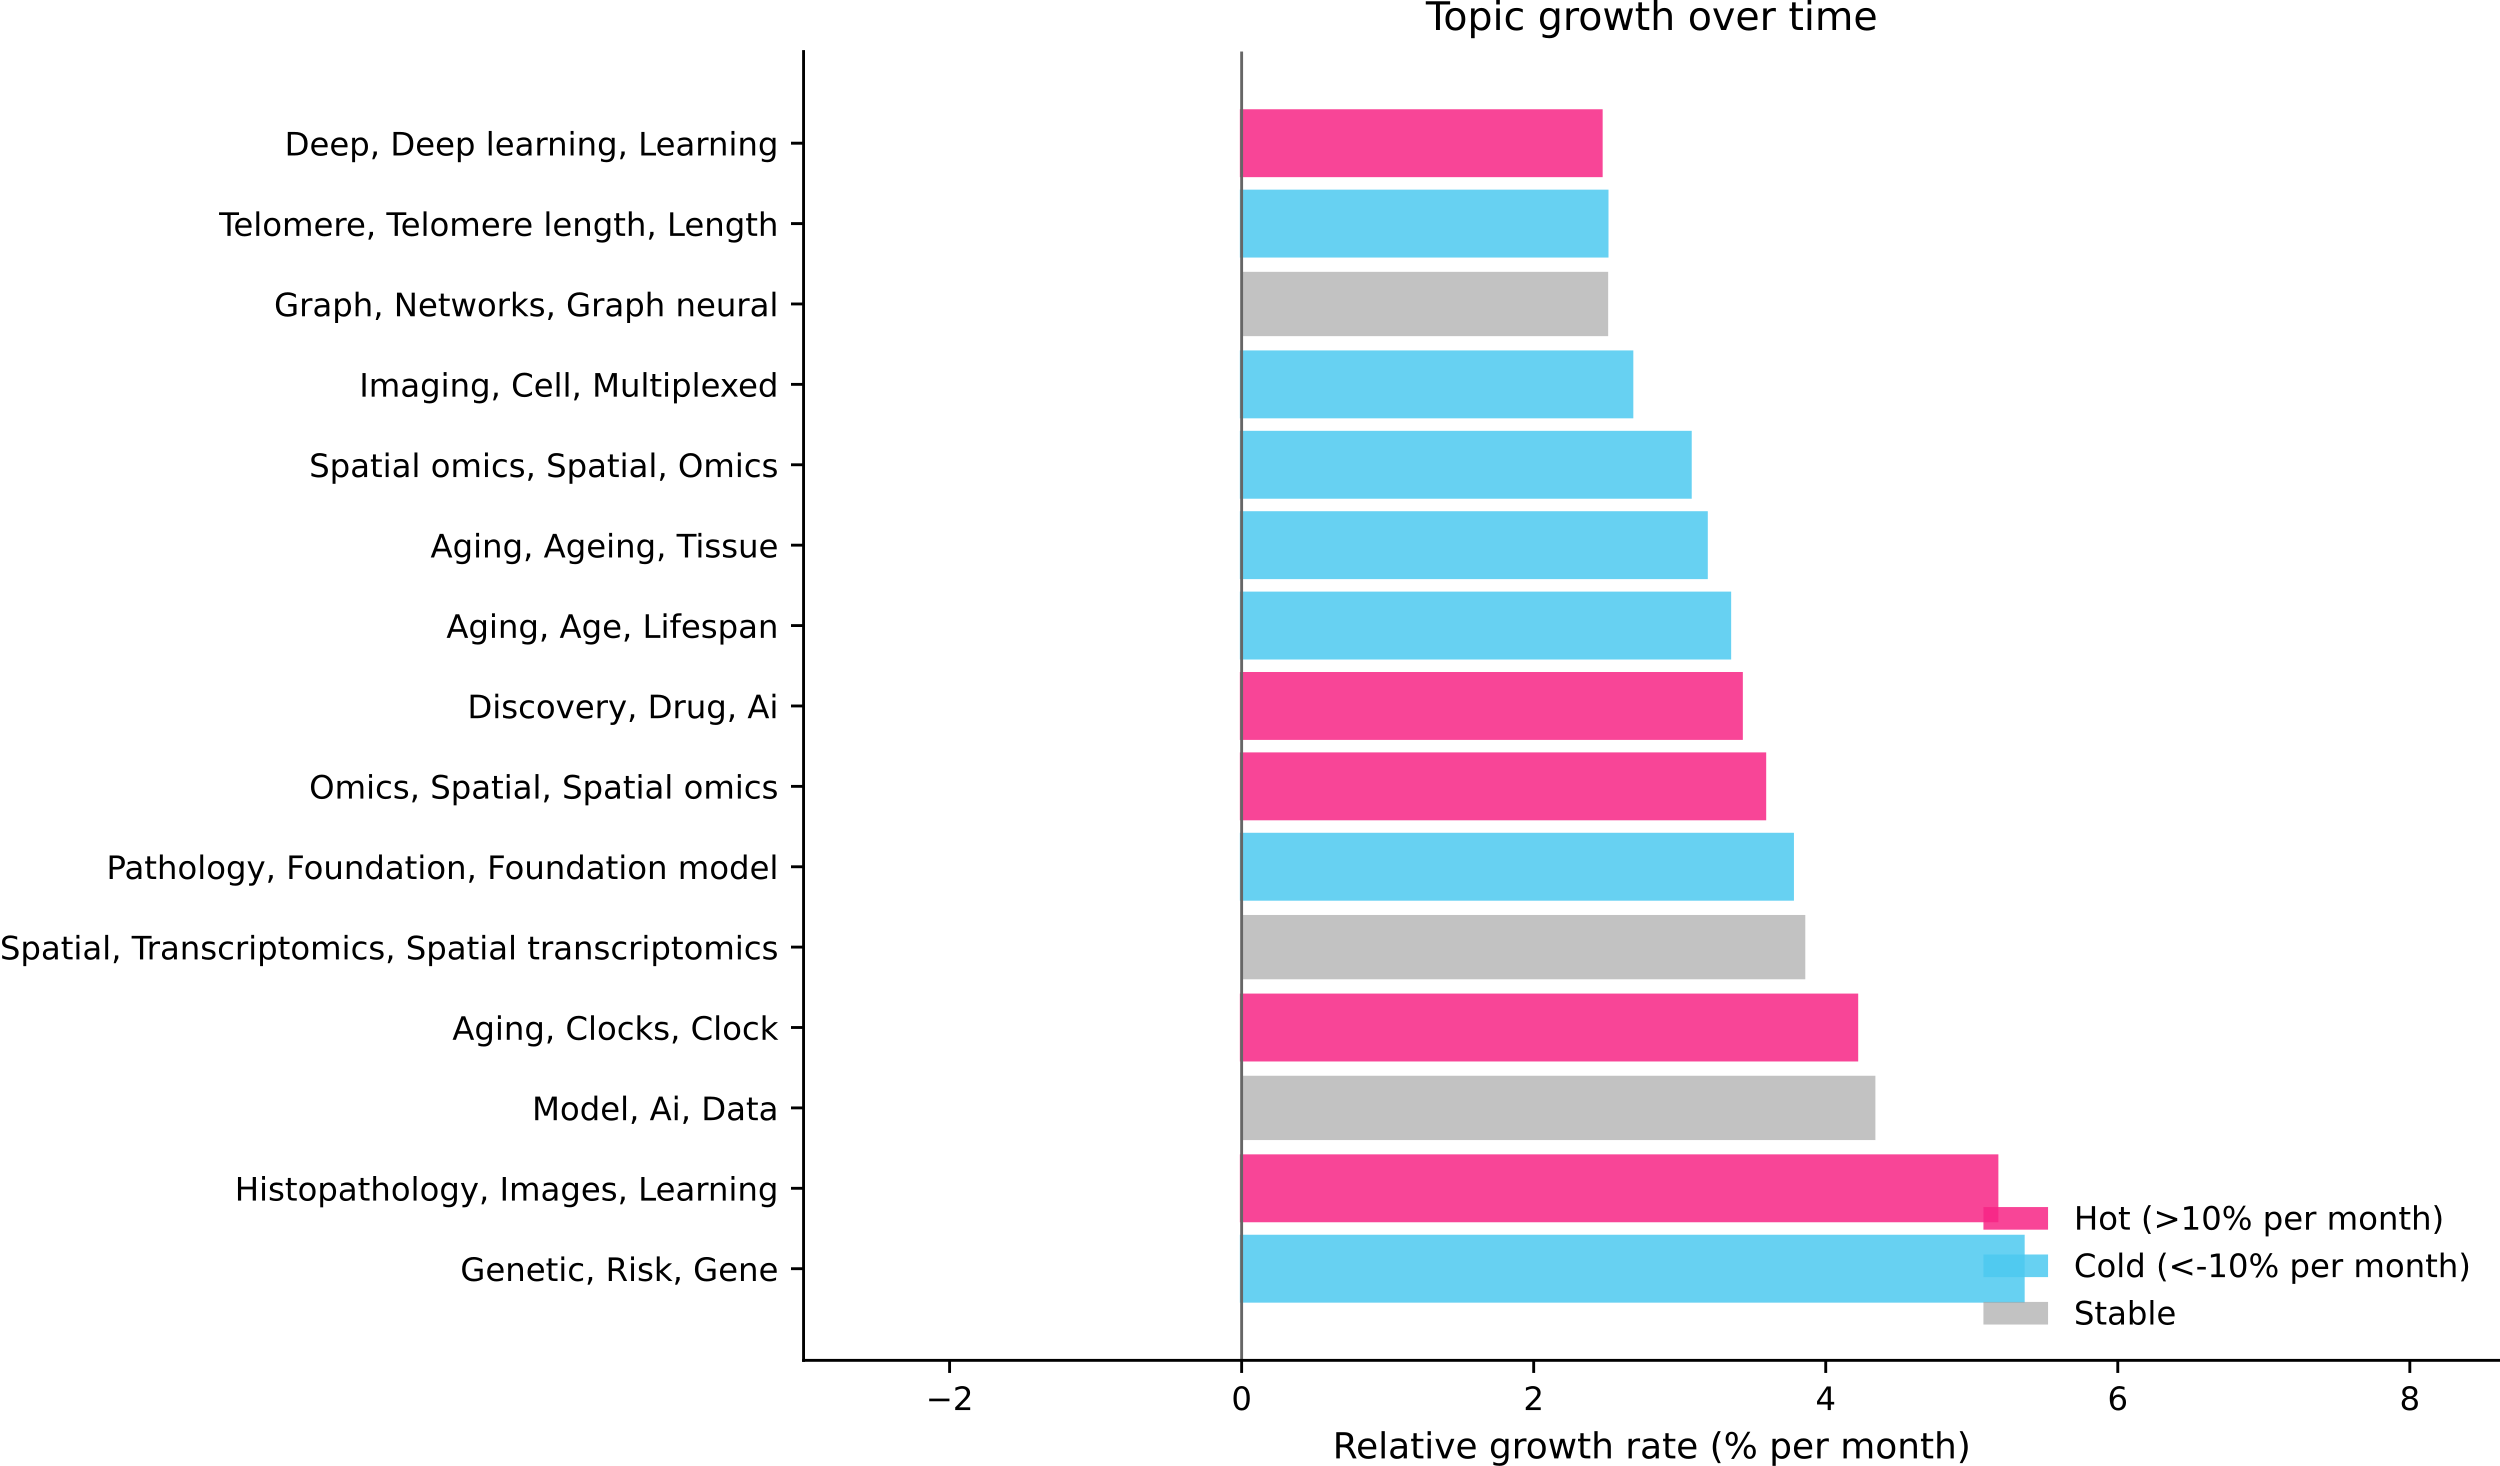
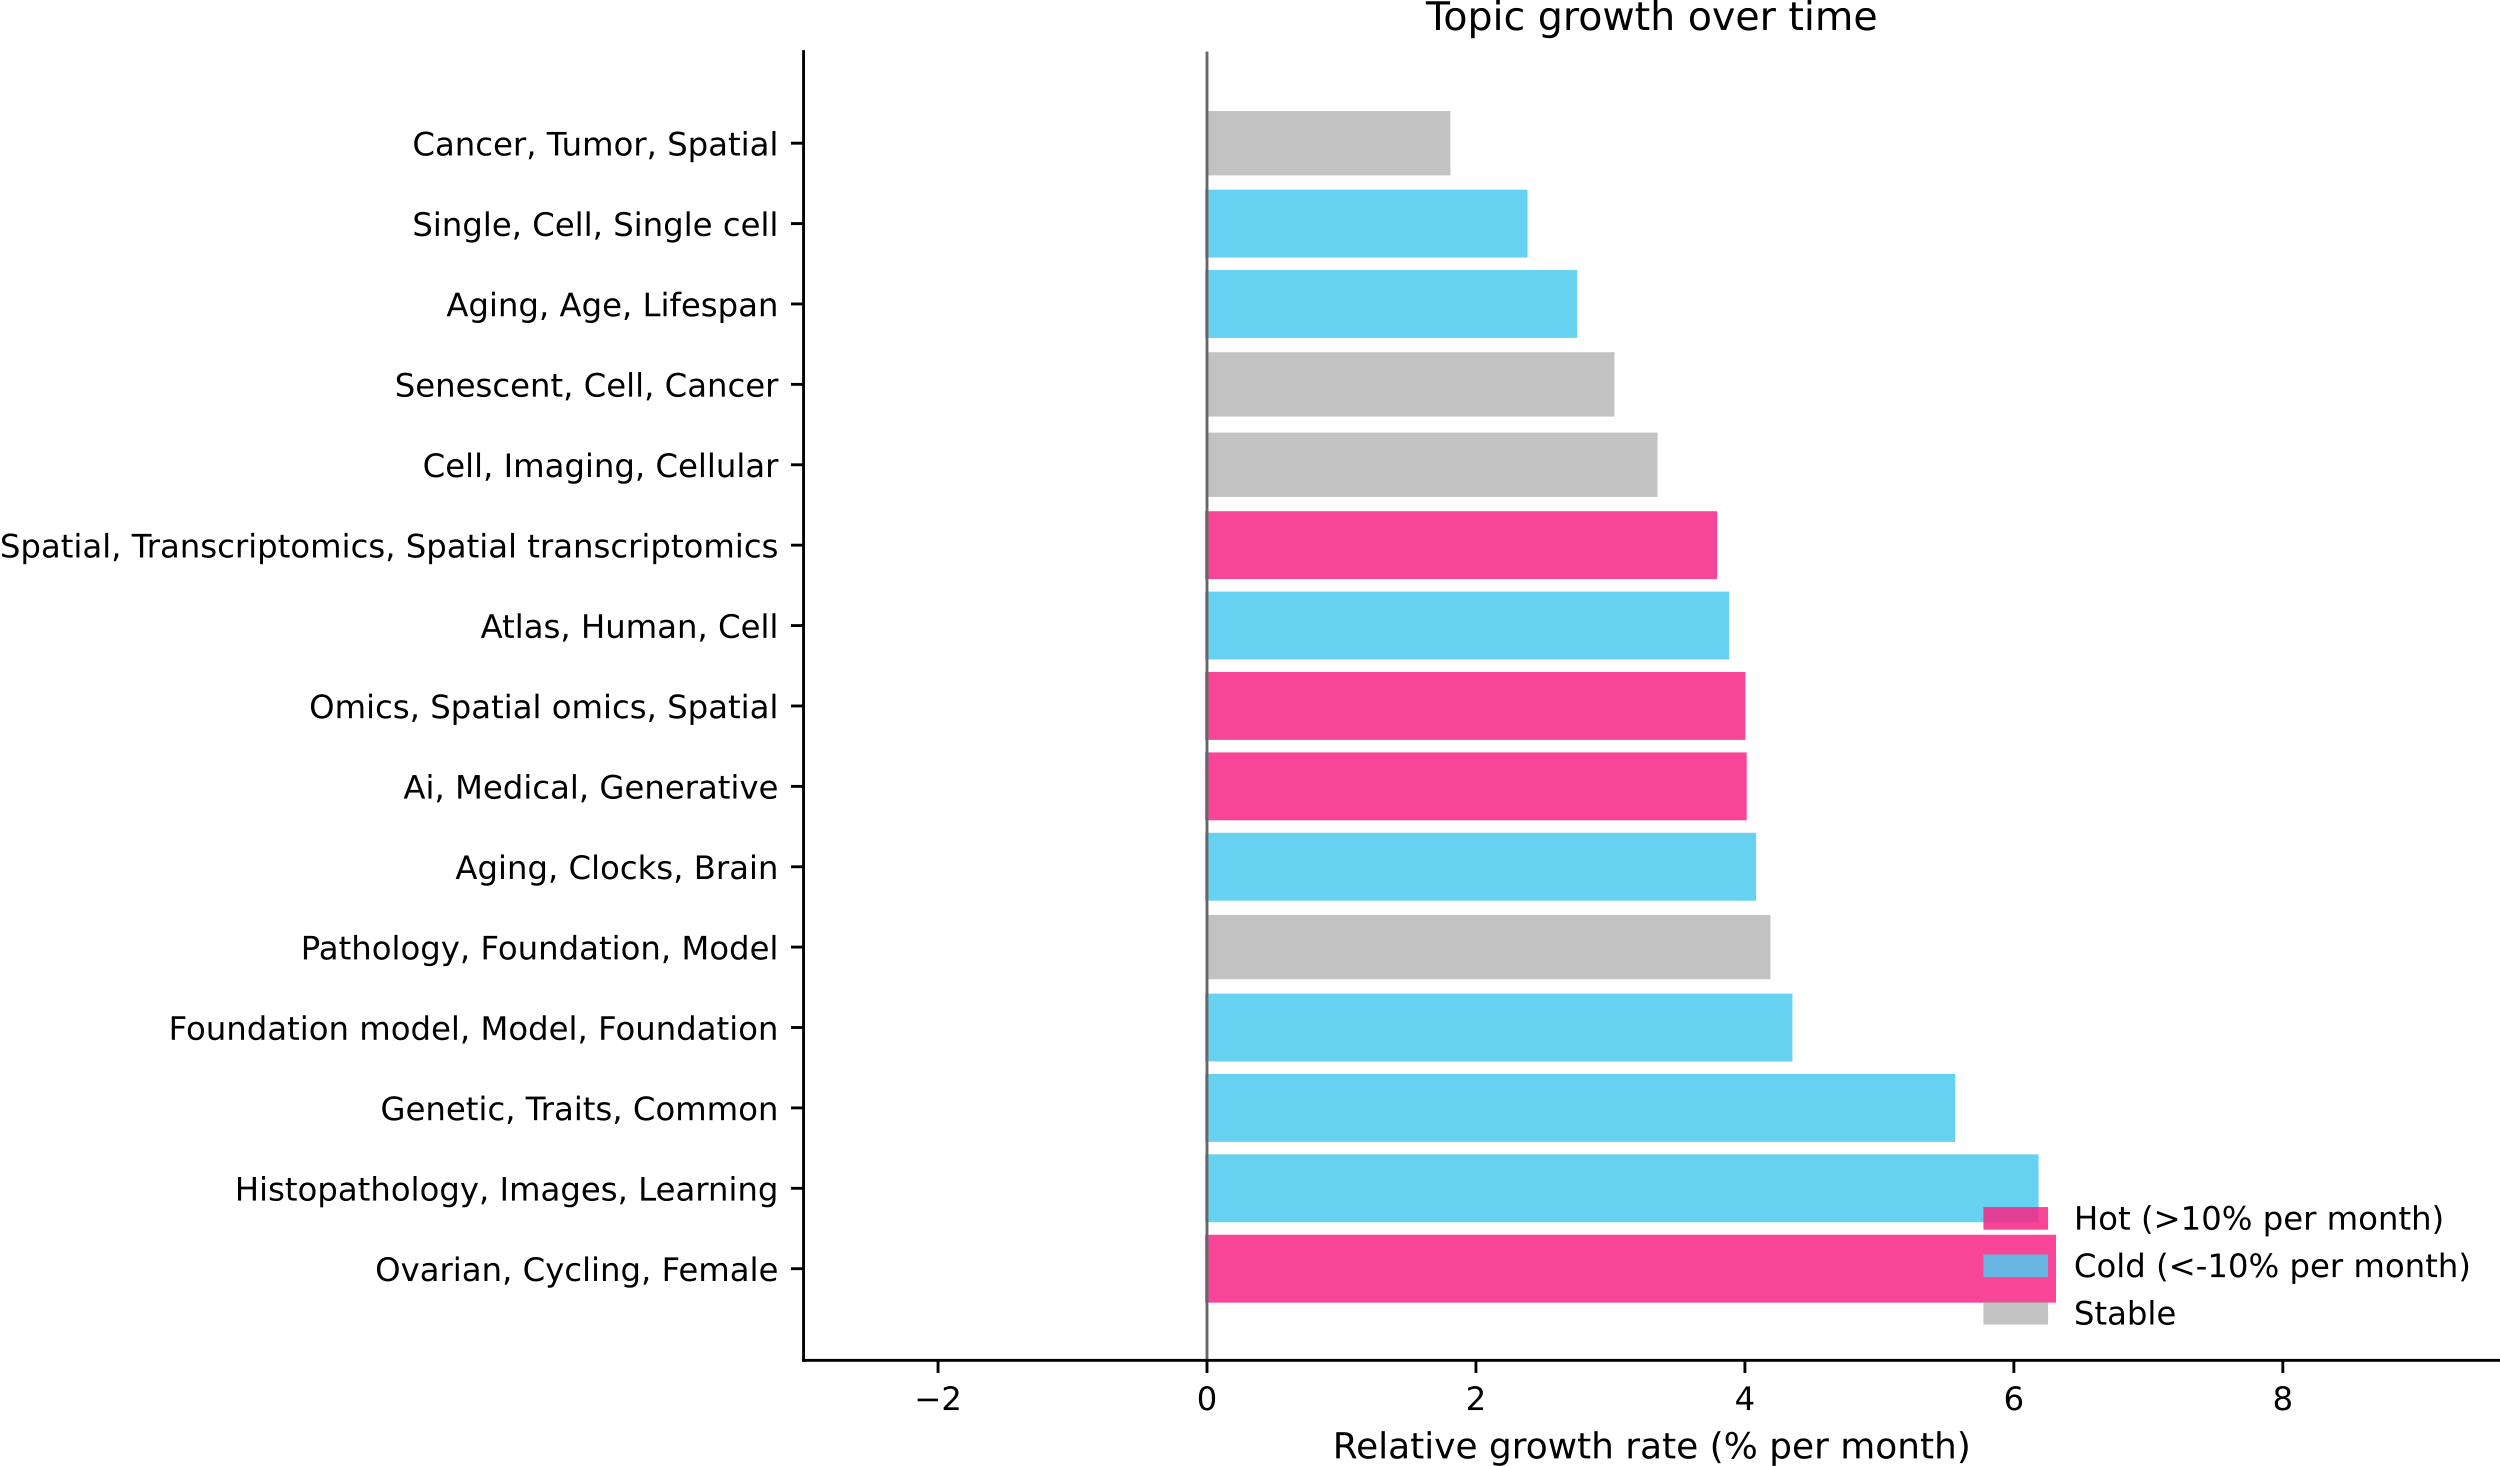
<svg xmlns="http://www.w3.org/2000/svg" xmlns:xlink="http://www.w3.org/1999/xlink" width="696.24pt" height="408.24pt" viewBox="0 0 696.24 408.24" version="1.1">
  <defs>
    <style type="text/css">*{stroke-linejoin: round; stroke-linecap: butt}</style>
  </defs>
  <g id="figure_1">
    <g id="patch_1">
      <path d="M 0 408.24  L 696.24 408.24  L 696.24 0  L 0 0  L 0 408.24  z " style="fill: none" />
    </g>
    <g id="axes_1">
      <g id="patch_2">
        <path d="M 223.79 378.852  L 696.24 378.852  L 696.24 14.358  L 223.79 14.358  L 223.79 378.852  z " style="fill: none" />
      </g>
      <g id="patch_3">
-         <path d="M 345.792 362.284  L 563.36 362.284  L 563.36 344.372  L 345.792 344.372  z " clip-path="url(#p8b34e06f98)" style="fill: #4cc9f0; opacity: 0.85; stroke: #4cc9f0; stroke-linejoin: miter" />
+         <path d="M 336.145 362.284  L 572.089 362.284  L 572.089 344.372  L 336.145 344.372  z " clip-path="url(#p22551aaec0)" style="fill: #f72585; opacity: 0.85; stroke: #f72585; stroke-linejoin: miter" />
      </g>
      <g id="patch_4">
-         <path d="M 345.792 339.895  L 556.04 339.895  L 556.04 321.983  L 345.792 321.983  z " clip-path="url(#p8b34e06f98)" style="fill: #f72585; opacity: 0.85; stroke: #f72585; stroke-linejoin: miter" />
+         <path d="M 336.145 339.895  L 567.22 339.895  L 567.22 321.983  L 336.145 321.983  z " clip-path="url(#p22551aaec0)" style="fill: #4cc9f0; opacity: 0.85; stroke: #4cc9f0; stroke-linejoin: miter" />
      </g>
      <g id="patch_5">
-         <path d="M 345.792 317.506  L 522.287 317.506  L 522.287 299.594  L 345.792 299.594  z " clip-path="url(#p8b34e06f98)" style="fill: #999999; opacity: 0.6" />
+         <path d="M 336.145 317.506  L 544 317.506  L 544 299.594  L 336.145 299.594  z " clip-path="url(#p22551aaec0)" style="fill: #4cc9f0; opacity: 0.85; stroke: #4cc9f0; stroke-linejoin: miter" />
      </g>
      <g id="patch_6">
-         <path d="M 345.792 295.117  L 517 295.117  L 517 277.205  L 345.792 277.205  z " clip-path="url(#p8b34e06f98)" style="fill: #f72585; opacity: 0.85; stroke: #f72585; stroke-linejoin: miter" />
+         <path d="M 336.145 295.117  L 498.684 295.117  L 498.684 277.205  L 336.145 277.205  z " clip-path="url(#p22551aaec0)" style="fill: #4cc9f0; opacity: 0.85; stroke: #4cc9f0; stroke-linejoin: miter" />
      </g>
      <g id="patch_7">
-         <path d="M 345.792 272.728  L 502.766 272.728  L 502.766 254.816  L 345.792 254.816  z " clip-path="url(#p8b34e06f98)" style="fill: #999999; opacity: 0.6" />
+         <path d="M 336.145 272.728  L 493.066 272.728  L 493.066 254.816  L 336.145 254.816  z " clip-path="url(#p22551aaec0)" style="fill: #999999; opacity: 0.6" />
      </g>
      <g id="patch_8">
-         <path d="M 345.792 250.339  L 499.106 250.339  L 499.106 232.427  L 345.792 232.427  z " clip-path="url(#p8b34e06f98)" style="fill: #4cc9f0; opacity: 0.85; stroke: #4cc9f0; stroke-linejoin: miter" />
+         <path d="M 336.145 250.339  L 488.572 250.339  L 488.572 232.427  L 336.145 232.427  z " clip-path="url(#p22551aaec0)" style="fill: #4cc9f0; opacity: 0.85; stroke: #4cc9f0; stroke-linejoin: miter" />
      </g>
      <g id="patch_9">
-         <path d="M 345.792 227.95  L 491.38 227.95  L 491.38 210.038  L 345.792 210.038  z " clip-path="url(#p8b34e06f98)" style="fill: #f72585; opacity: 0.85; stroke: #f72585; stroke-linejoin: miter" />
+         <path d="M 336.145 227.95  L 485.95 227.95  L 485.95 210.038  L 336.145 210.038  z " clip-path="url(#p22551aaec0)" style="fill: #f72585; opacity: 0.85; stroke: #f72585; stroke-linejoin: miter" />
      </g>
      <g id="patch_10">
-         <path d="M 345.792 205.561  L 484.873 205.561  L 484.873 187.649  L 345.792 187.649  z " clip-path="url(#p8b34e06f98)" style="fill: #f72585; opacity: 0.85; stroke: #f72585; stroke-linejoin: miter" />
+         <path d="M 336.145 205.561  L 485.576 205.561  L 485.576 187.649  L 336.145 187.649  z " clip-path="url(#p22551aaec0)" style="fill: #f72585; opacity: 0.85; stroke: #f72585; stroke-linejoin: miter" />
      </g>
      <g id="patch_11">
-         <path d="M 345.792 183.172  L 481.62 183.172  L 481.62 165.26  L 345.792 165.26  z " clip-path="url(#p8b34e06f98)" style="fill: #4cc9f0; opacity: 0.85; stroke: #4cc9f0; stroke-linejoin: miter" />
+         <path d="M 336.145 183.172  L 481.082 183.172  L 481.082 165.26  L 336.145 165.26  z " clip-path="url(#p22551aaec0)" style="fill: #4cc9f0; opacity: 0.85; stroke: #4cc9f0; stroke-linejoin: miter" />
      </g>
      <g id="patch_12">
-         <path d="M 345.792 160.782  L 475.113 160.782  L 475.113 142.871  L 345.792 142.871  z " clip-path="url(#p8b34e06f98)" style="fill: #4cc9f0; opacity: 0.85; stroke: #4cc9f0; stroke-linejoin: miter" />
+         <path d="M 336.145 160.782  L 477.711 160.782  L 477.711 142.871  L 336.145 142.871  z " clip-path="url(#p22551aaec0)" style="fill: #f72585; opacity: 0.85; stroke: #f72585; stroke-linejoin: miter" />
      </g>
      <g id="patch_13">
-         <path d="M 345.792 138.393  L 470.639 138.393  L 470.639 120.482  L 345.792 120.482  z " clip-path="url(#p8b34e06f98)" style="fill: #4cc9f0; opacity: 0.85; stroke: #4cc9f0; stroke-linejoin: miter" />
+         <path d="M 336.145 138.393  L 461.607 138.393  L 461.607 120.482  L 336.145 120.482  z " clip-path="url(#p22551aaec0)" style="fill: #999999; opacity: 0.6" />
      </g>
      <g id="patch_14">
-         <path d="M 345.792 116.004  L 454.373 116.004  L 454.373 98.093  L 345.792 98.093  z " clip-path="url(#p8b34e06f98)" style="fill: #4cc9f0; opacity: 0.85; stroke: #4cc9f0; stroke-linejoin: miter" />
+         <path d="M 336.145 116.004  L 449.622 116.004  L 449.622 98.093  L 336.145 98.093  z " clip-path="url(#p22551aaec0)" style="fill: #999999; opacity: 0.6" />
      </g>
      <g id="patch_15">
-         <path d="M 345.792 93.615  L 447.866 93.615  L 447.866 75.704  L 345.792 75.704  z " clip-path="url(#p8b34e06f98)" style="fill: #999999; opacity: 0.6" />
+         <path d="M 336.145 93.615  L 438.761 93.615  L 438.761 75.704  L 336.145 75.704  z " clip-path="url(#p22551aaec0)" style="fill: #4cc9f0; opacity: 0.85; stroke: #4cc9f0; stroke-linejoin: miter" />
      </g>
      <g id="patch_16">
-         <path d="M 345.792 71.226  L 447.459 71.226  L 447.459 53.315  L 345.792 53.315  z " clip-path="url(#p8b34e06f98)" style="fill: #4cc9f0; opacity: 0.85; stroke: #4cc9f0; stroke-linejoin: miter" />
+         <path d="M 336.145 71.226  L 424.904 71.226  L 424.904 53.315  L 336.145 53.315  z " clip-path="url(#p22551aaec0)" style="fill: #4cc9f0; opacity: 0.85; stroke: #4cc9f0; stroke-linejoin: miter" />
      </g>
      <g id="patch_17">
-         <path d="M 345.792 48.837  L 445.833 48.837  L 445.833 30.926  L 345.792 30.926  z " clip-path="url(#p8b34e06f98)" style="fill: #f72585; opacity: 0.85; stroke: #f72585; stroke-linejoin: miter" />
+         <path d="M 336.145 48.837  L 403.932 48.837  L 403.932 30.926  L 336.145 30.926  z " clip-path="url(#p22551aaec0)" style="fill: #999999; opacity: 0.6" />
      </g>
      <g id="matplotlib.axis_1">
        <g id="xtick_1">
          <g id="line2d_1">
            <defs>
-               <path id="m0d5d63010b" d="M 0 0  L 0 3.5  " style="stroke: #000000; stroke-width: 0.8" />
+               <path id="m8e0159c22d" d="M 0 0  L 0 3.5  " style="stroke: #000000; stroke-width: 0.8" />
            </defs>
            <g>
-               <use xlink:href="#m0d5d63010b" x="264.457" y="378.852" style="stroke: #000000; stroke-width: 0.8" />
+               <use xlink:href="#m8e0159c22d" x="261.242" y="378.852" style="stroke: #000000; stroke-width: 0.8" />
            </g>
          </g>
          <g id="text_1">
-             <text style="font-size: 9px; font-family: 'DejaVu Sans', 'Liberation Sans', 'Noto Sans', 'FreeSans', sans-serif; text-anchor: middle" x="264.457" y="392.69" transform="rotate(-0 264.4574 392.6902)">−2</text>
+             <text style="font-size: 9px; font-family: 'DejaVu Sans', 'Liberation Sans', 'Noto Sans', 'FreeSans', sans-serif; text-anchor: middle" x="261.242" y="392.69" transform="rotate(-0 261.2417 392.6902)">−2</text>
          </g>
        </g>
        <g id="xtick_2">
          <g id="line2d_2">
            <g>
-               <use xlink:href="#m0d5d63010b" x="345.792" y="378.852" style="stroke: #000000; stroke-width: 0.8" />
+               <use xlink:href="#m8e0159c22d" x="336.145" y="378.852" style="stroke: #000000; stroke-width: 0.8" />
            </g>
          </g>
          <g id="text_2">
-             <text style="font-size: 9px; font-family: 'DejaVu Sans', 'Liberation Sans', 'Noto Sans', 'FreeSans', sans-serif; text-anchor: middle" x="345.792" y="392.69" transform="rotate(-0 345.7915 392.6902)">0</text>
+             <text style="font-size: 9px; font-family: 'DejaVu Sans', 'Liberation Sans', 'Noto Sans', 'FreeSans', sans-serif; text-anchor: middle" x="336.145" y="392.69" transform="rotate(-0 336.1446 392.6902)">0</text>
          </g>
        </g>
        <g id="xtick_3">
          <g id="line2d_3">
            <g>
-               <use xlink:href="#m0d5d63010b" x="427.126" y="378.852" style="stroke: #000000; stroke-width: 0.8" />
+               <use xlink:href="#m8e0159c22d" x="411.047" y="378.852" style="stroke: #000000; stroke-width: 0.8" />
            </g>
          </g>
          <g id="text_3">
-             <text style="font-size: 9px; font-family: 'DejaVu Sans', 'Liberation Sans', 'Noto Sans', 'FreeSans', sans-serif; text-anchor: middle" x="427.126" y="392.69" transform="rotate(-0 427.1257 392.6902)">2</text>
+             <text style="font-size: 9px; font-family: 'DejaVu Sans', 'Liberation Sans', 'Noto Sans', 'FreeSans', sans-serif; text-anchor: middle" x="411.047" y="392.69" transform="rotate(-0 411.0474 392.6902)">2</text>
          </g>
        </g>
        <g id="xtick_4">
          <g id="line2d_4">
            <g>
-               <use xlink:href="#m0d5d63010b" x="508.46" y="378.852" style="stroke: #000000; stroke-width: 0.8" />
+               <use xlink:href="#m8e0159c22d" x="485.95" y="378.852" style="stroke: #000000; stroke-width: 0.8" />
            </g>
          </g>
          <g id="text_4">
-             <text style="font-size: 9px; font-family: 'DejaVu Sans', 'Liberation Sans', 'Noto Sans', 'FreeSans', sans-serif; text-anchor: middle" x="508.46" y="392.69" transform="rotate(-0 508.4598 392.6902)">4</text>
+             <text style="font-size: 9px; font-family: 'DejaVu Sans', 'Liberation Sans', 'Noto Sans', 'FreeSans', sans-serif; text-anchor: middle" x="485.95" y="392.69" transform="rotate(-0 485.9503 392.6902)">4</text>
          </g>
        </g>
        <g id="xtick_5">
          <g id="line2d_5">
            <g>
-               <use xlink:href="#m0d5d63010b" x="589.794" y="378.852" style="stroke: #000000; stroke-width: 0.8" />
+               <use xlink:href="#m8e0159c22d" x="560.853" y="378.852" style="stroke: #000000; stroke-width: 0.8" />
            </g>
          </g>
          <g id="text_5">
-             <text style="font-size: 9px; font-family: 'DejaVu Sans', 'Liberation Sans', 'Noto Sans', 'FreeSans', sans-serif; text-anchor: middle" x="589.794" y="392.69" transform="rotate(-0 589.7939 392.6902)">6</text>
+             <text style="font-size: 9px; font-family: 'DejaVu Sans', 'Liberation Sans', 'Noto Sans', 'FreeSans', sans-serif; text-anchor: middle" x="560.853" y="392.69" transform="rotate(-0 560.8531 392.6902)">6</text>
          </g>
        </g>
        <g id="xtick_6">
          <g id="line2d_6">
            <g>
-               <use xlink:href="#m0d5d63010b" x="671.128" y="378.852" style="stroke: #000000; stroke-width: 0.8" />
+               <use xlink:href="#m8e0159c22d" x="635.756" y="378.852" style="stroke: #000000; stroke-width: 0.8" />
            </g>
          </g>
          <g id="text_6">
-             <text style="font-size: 9px; font-family: 'DejaVu Sans', 'Liberation Sans', 'Noto Sans', 'FreeSans', sans-serif; text-anchor: middle" x="671.128" y="392.69" transform="rotate(-0 671.1281 392.6902)">8</text>
+             <text style="font-size: 9px; font-family: 'DejaVu Sans', 'Liberation Sans', 'Noto Sans', 'FreeSans', sans-serif; text-anchor: middle" x="635.756" y="392.69" transform="rotate(-0 635.756 392.6902)">8</text>
          </g>
        </g>
        <g id="text_7">
          <text style="font-size: 10px; font-family: 'DejaVu Sans', 'Liberation Sans', 'Noto Sans', 'FreeSans', sans-serif; text-anchor: middle" x="460.015" y="406.16" transform="rotate(-0 460.0152 406.1603)">Relative growth rate (% per month)</text>
        </g>
      </g>
      <g id="matplotlib.axis_2">
        <g id="ytick_1">
          <g id="line2d_7">
            <defs>
-               <path id="m708209d02c" d="M 0 0  L -3.5 0  " style="stroke: #000000; stroke-width: 0.8" />
+               <path id="mdf9a8f1282" d="M 0 0  L -3.5 0  " style="stroke: #000000; stroke-width: 0.8" />
            </defs>
            <g>
-               <use xlink:href="#m708209d02c" x="223.79" y="353.328" style="stroke: #000000; stroke-width: 0.8" />
+               <use xlink:href="#mdf9a8f1282" x="223.79" y="353.328" style="stroke: #000000; stroke-width: 0.8" />
            </g>
          </g>
          <g id="text_8">
-             <text style="font-size: 9px; font-family: 'DejaVu Sans', 'Liberation Sans', 'Noto Sans', 'FreeSans', sans-serif; text-anchor: end" x="216.79" y="356.747" transform="rotate(-0 216.7903 356.7474)">Genetic, Risk, Gene</text>
+             <text style="font-size: 9px; font-family: 'DejaVu Sans', 'Liberation Sans', 'Noto Sans', 'FreeSans', sans-serif; text-anchor: end" x="216.79" y="356.747" transform="rotate(-0 216.7903 356.7474)">Ovarian, Cycling, Female</text>
          </g>
        </g>
        <g id="ytick_2">
          <g id="line2d_8">
            <g>
-               <use xlink:href="#m708209d02c" x="223.79" y="330.939" style="stroke: #000000; stroke-width: 0.8" />
+               <use xlink:href="#mdf9a8f1282" x="223.79" y="330.939" style="stroke: #000000; stroke-width: 0.8" />
            </g>
          </g>
          <g id="text_9">
            <text style="font-size: 9px; font-family: 'DejaVu Sans', 'Liberation Sans', 'Noto Sans', 'FreeSans', sans-serif; text-anchor: end" x="216.79" y="334.358" transform="rotate(-0 216.7903 334.3584)">Histopathology, Images, Learning</text>
          </g>
        </g>
        <g id="ytick_3">
          <g id="line2d_9">
            <g>
-               <use xlink:href="#m708209d02c" x="223.79" y="308.55" style="stroke: #000000; stroke-width: 0.8" />
+               <use xlink:href="#mdf9a8f1282" x="223.79" y="308.55" style="stroke: #000000; stroke-width: 0.8" />
            </g>
          </g>
          <g id="text_10">
-             <text style="font-size: 9px; font-family: 'DejaVu Sans', 'Liberation Sans', 'Noto Sans', 'FreeSans', sans-serif; text-anchor: end" x="216.79" y="311.969" transform="rotate(-0 216.7903 311.9693)">Model, Ai, Data</text>
+             <text style="font-size: 9px; font-family: 'DejaVu Sans', 'Liberation Sans', 'Noto Sans', 'FreeSans', sans-serif; text-anchor: end" x="216.79" y="311.969" transform="rotate(-0 216.7903 311.9693)">Genetic, Traits, Common</text>
          </g>
        </g>
        <g id="ytick_4">
          <g id="line2d_10">
            <g>
-               <use xlink:href="#m708209d02c" x="223.79" y="286.161" style="stroke: #000000; stroke-width: 0.8" />
+               <use xlink:href="#mdf9a8f1282" x="223.79" y="286.161" style="stroke: #000000; stroke-width: 0.8" />
            </g>
          </g>
          <g id="text_11">
-             <text style="font-size: 9px; font-family: 'DejaVu Sans', 'Liberation Sans', 'Noto Sans', 'FreeSans', sans-serif; text-anchor: end" x="216.79" y="289.58" transform="rotate(-0 216.7903 289.5803)">Aging, Clocks, Clock</text>
+             <text style="font-size: 9px; font-family: 'DejaVu Sans', 'Liberation Sans', 'Noto Sans', 'FreeSans', sans-serif; text-anchor: end" x="216.79" y="289.58" transform="rotate(-0 216.7903 289.5803)">Foundation model, Model, Foundation</text>
          </g>
        </g>
        <g id="ytick_5">
          <g id="line2d_11">
            <g>
-               <use xlink:href="#m708209d02c" x="223.79" y="263.772" style="stroke: #000000; stroke-width: 0.8" />
+               <use xlink:href="#mdf9a8f1282" x="223.79" y="263.772" style="stroke: #000000; stroke-width: 0.8" />
            </g>
          </g>
          <g id="text_12">
-             <text style="font-size: 9px; font-family: 'DejaVu Sans', 'Liberation Sans', 'Noto Sans', 'FreeSans', sans-serif; text-anchor: end" x="216.79" y="267.191" transform="rotate(-0 216.7903 267.1913)">Spatial, Transcriptomics, Spatial transcriptomics</text>
+             <text style="font-size: 9px; font-family: 'DejaVu Sans', 'Liberation Sans', 'Noto Sans', 'FreeSans', sans-serif; text-anchor: end" x="216.79" y="267.191" transform="rotate(-0 216.7903 267.1913)">Pathology, Foundation, Model</text>
          </g>
        </g>
        <g id="ytick_6">
          <g id="line2d_12">
            <g>
-               <use xlink:href="#m708209d02c" x="223.79" y="241.383" style="stroke: #000000; stroke-width: 0.8" />
+               <use xlink:href="#mdf9a8f1282" x="223.79" y="241.383" style="stroke: #000000; stroke-width: 0.8" />
            </g>
          </g>
          <g id="text_13">
-             <text style="font-size: 9px; font-family: 'DejaVu Sans', 'Liberation Sans', 'Noto Sans', 'FreeSans', sans-serif; text-anchor: end" x="216.79" y="244.802" transform="rotate(-0 216.7903 244.8023)">Pathology, Foundation, Foundation model</text>
+             <text style="font-size: 9px; font-family: 'DejaVu Sans', 'Liberation Sans', 'Noto Sans', 'FreeSans', sans-serif; text-anchor: end" x="216.79" y="244.802" transform="rotate(-0 216.7903 244.8023)">Aging, Clocks, Brain</text>
          </g>
        </g>
        <g id="ytick_7">
          <g id="line2d_13">
            <g>
-               <use xlink:href="#m708209d02c" x="223.79" y="218.994" style="stroke: #000000; stroke-width: 0.8" />
+               <use xlink:href="#mdf9a8f1282" x="223.79" y="218.994" style="stroke: #000000; stroke-width: 0.8" />
            </g>
          </g>
          <g id="text_14">
-             <text style="font-size: 9px; font-family: 'DejaVu Sans', 'Liberation Sans', 'Noto Sans', 'FreeSans', sans-serif; text-anchor: end" x="216.79" y="222.413" transform="rotate(-0 216.7903 222.4132)">Omics, Spatial, Spatial omics</text>
+             <text style="font-size: 9px; font-family: 'DejaVu Sans', 'Liberation Sans', 'Noto Sans', 'FreeSans', sans-serif; text-anchor: end" x="216.79" y="222.413" transform="rotate(-0 216.7903 222.4132)">Ai, Medical, Generative</text>
          </g>
        </g>
        <g id="ytick_8">
          <g id="line2d_14">
            <g>
-               <use xlink:href="#m708209d02c" x="223.79" y="196.605" style="stroke: #000000; stroke-width: 0.8" />
+               <use xlink:href="#mdf9a8f1282" x="223.79" y="196.605" style="stroke: #000000; stroke-width: 0.8" />
            </g>
          </g>
          <g id="text_15">
-             <text style="font-size: 9px; font-family: 'DejaVu Sans', 'Liberation Sans', 'Noto Sans', 'FreeSans', sans-serif; text-anchor: end" x="216.79" y="200.024" transform="rotate(-0 216.7903 200.0242)">Discovery, Drug, Ai</text>
+             <text style="font-size: 9px; font-family: 'DejaVu Sans', 'Liberation Sans', 'Noto Sans', 'FreeSans', sans-serif; text-anchor: end" x="216.79" y="200.024" transform="rotate(-0 216.7903 200.0242)">Omics, Spatial omics, Spatial</text>
          </g>
        </g>
        <g id="ytick_9">
          <g id="line2d_15">
            <g>
-               <use xlink:href="#m708209d02c" x="223.79" y="174.216" style="stroke: #000000; stroke-width: 0.8" />
+               <use xlink:href="#mdf9a8f1282" x="223.79" y="174.216" style="stroke: #000000; stroke-width: 0.8" />
            </g>
          </g>
          <g id="text_16">
-             <text style="font-size: 9px; font-family: 'DejaVu Sans', 'Liberation Sans', 'Noto Sans', 'FreeSans', sans-serif; text-anchor: end" x="216.79" y="177.635" transform="rotate(-0 216.7903 177.6352)">Aging, Age, Lifespan</text>
+             <text style="font-size: 9px; font-family: 'DejaVu Sans', 'Liberation Sans', 'Noto Sans', 'FreeSans', sans-serif; text-anchor: end" x="216.79" y="177.635" transform="rotate(-0 216.7903 177.6352)">Atlas, Human, Cell</text>
          </g>
        </g>
        <g id="ytick_10">
          <g id="line2d_16">
            <g>
-               <use xlink:href="#m708209d02c" x="223.79" y="151.827" style="stroke: #000000; stroke-width: 0.8" />
+               <use xlink:href="#mdf9a8f1282" x="223.79" y="151.827" style="stroke: #000000; stroke-width: 0.8" />
            </g>
          </g>
          <g id="text_17">
-             <text style="font-size: 9px; font-family: 'DejaVu Sans', 'Liberation Sans', 'Noto Sans', 'FreeSans', sans-serif; text-anchor: end" x="216.79" y="155.246" transform="rotate(-0 216.7903 155.2462)">Aging, Ageing, Tissue</text>
+             <text style="font-size: 9px; font-family: 'DejaVu Sans', 'Liberation Sans', 'Noto Sans', 'FreeSans', sans-serif; text-anchor: end" x="216.79" y="155.246" transform="rotate(-0 216.7903 155.2462)">Spatial, Transcriptomics, Spatial transcriptomics</text>
          </g>
        </g>
        <g id="ytick_11">
          <g id="line2d_17">
            <g>
-               <use xlink:href="#m708209d02c" x="223.79" y="129.438" style="stroke: #000000; stroke-width: 0.8" />
+               <use xlink:href="#mdf9a8f1282" x="223.79" y="129.438" style="stroke: #000000; stroke-width: 0.8" />
            </g>
          </g>
          <g id="text_18">
-             <text style="font-size: 9px; font-family: 'DejaVu Sans', 'Liberation Sans', 'Noto Sans', 'FreeSans', sans-serif; text-anchor: end" x="216.79" y="132.857" transform="rotate(-0 216.7903 132.8572)">Spatial omics, Spatial, Omics</text>
+             <text style="font-size: 9px; font-family: 'DejaVu Sans', 'Liberation Sans', 'Noto Sans', 'FreeSans', sans-serif; text-anchor: end" x="216.79" y="132.857" transform="rotate(-0 216.7903 132.8572)">Cell, Imaging, Cellular</text>
          </g>
        </g>
        <g id="ytick_12">
          <g id="line2d_18">
            <g>
-               <use xlink:href="#m708209d02c" x="223.79" y="107.049" style="stroke: #000000; stroke-width: 0.8" />
+               <use xlink:href="#mdf9a8f1282" x="223.79" y="107.049" style="stroke: #000000; stroke-width: 0.8" />
            </g>
          </g>
          <g id="text_19">
-             <text style="font-size: 9px; font-family: 'DejaVu Sans', 'Liberation Sans', 'Noto Sans', 'FreeSans', sans-serif; text-anchor: end" x="216.79" y="110.468" transform="rotate(-0 216.7903 110.4681)">Imaging, Cell, Multiplexed</text>
+             <text style="font-size: 9px; font-family: 'DejaVu Sans', 'Liberation Sans', 'Noto Sans', 'FreeSans', sans-serif; text-anchor: end" x="216.79" y="110.468" transform="rotate(-0 216.7903 110.4681)">Senescent, Cell, Cancer</text>
          </g>
        </g>
        <g id="ytick_13">
          <g id="line2d_19">
            <g>
-               <use xlink:href="#m708209d02c" x="223.79" y="84.66" style="stroke: #000000; stroke-width: 0.8" />
+               <use xlink:href="#mdf9a8f1282" x="223.79" y="84.66" style="stroke: #000000; stroke-width: 0.8" />
            </g>
          </g>
          <g id="text_20">
-             <text style="font-size: 9px; font-family: 'DejaVu Sans', 'Liberation Sans', 'Noto Sans', 'FreeSans', sans-serif; text-anchor: end" x="216.79" y="88.079" transform="rotate(-0 216.7903 88.07911)">Graph, Networks, Graph neural</text>
+             <text style="font-size: 9px; font-family: 'DejaVu Sans', 'Liberation Sans', 'Noto Sans', 'FreeSans', sans-serif; text-anchor: end" x="216.79" y="88.079" transform="rotate(-0 216.7903 88.07911)">Aging, Age, Lifespan</text>
          </g>
        </g>
        <g id="ytick_14">
          <g id="line2d_20">
            <g>
-               <use xlink:href="#m708209d02c" x="223.79" y="62.271" style="stroke: #000000; stroke-width: 0.8" />
+               <use xlink:href="#mdf9a8f1282" x="223.79" y="62.271" style="stroke: #000000; stroke-width: 0.8" />
            </g>
          </g>
          <g id="text_21">
-             <text style="font-size: 9px; font-family: 'DejaVu Sans', 'Liberation Sans', 'Noto Sans', 'FreeSans', sans-serif; text-anchor: end" x="216.79" y="65.69" transform="rotate(-0 216.7903 65.69009)">Telomere, Telomere length, Length</text>
+             <text style="font-size: 9px; font-family: 'DejaVu Sans', 'Liberation Sans', 'Noto Sans', 'FreeSans', sans-serif; text-anchor: end" x="216.79" y="65.69" transform="rotate(-0 216.7903 65.69009)">Single, Cell, Single cell</text>
          </g>
        </g>
        <g id="ytick_15">
          <g id="line2d_21">
            <g>
-               <use xlink:href="#m708209d02c" x="223.79" y="39.882" style="stroke: #000000; stroke-width: 0.8" />
+               <use xlink:href="#mdf9a8f1282" x="223.79" y="39.882" style="stroke: #000000; stroke-width: 0.8" />
            </g>
          </g>
          <g id="text_22">
-             <text style="font-size: 9px; font-family: 'DejaVu Sans', 'Liberation Sans', 'Noto Sans', 'FreeSans', sans-serif; text-anchor: end" x="216.79" y="43.301" transform="rotate(-0 216.7903 43.30106)">Deep, Deep learning, Learning</text>
+             <text style="font-size: 9px; font-family: 'DejaVu Sans', 'Liberation Sans', 'Noto Sans', 'FreeSans', sans-serif; text-anchor: end" x="216.79" y="43.301" transform="rotate(-0 216.7903 43.30106)">Cancer, Tumor, Spatial</text>
          </g>
        </g>
      </g>
      <g id="line2d_22">
-         <path d="M 345.792 378.852  L 345.792 14.358  " clip-path="url(#p8b34e06f98)" style="fill: none; stroke: #666666; stroke-width: 0.8; stroke-linecap: square" />
+         <path d="M 336.145 378.852  L 336.145 14.358  " clip-path="url(#p22551aaec0)" style="fill: none; stroke: #666666; stroke-width: 0.8; stroke-linecap: square" />
      </g>
      <g id="patch_18">
        <path d="M 223.79 378.852  L 223.79 14.358  " style="fill: none; stroke: #000000; stroke-width: 0.8; stroke-linejoin: miter; stroke-linecap: square" />
      </g>
      <g id="patch_19">
        <path d="M 223.79 378.852  L 696.24 378.852  " style="fill: none; stroke: #000000; stroke-width: 0.8; stroke-linejoin: miter; stroke-linecap: square" />
      </g>
      <g id="text_23">
        <text style="font-size: 11px; font-family: 'DejaVu Sans', 'Liberation Sans', 'Noto Sans', 'FreeSans', sans-serif; text-anchor: middle" x="460.015" y="8.358" transform="rotate(-0 460.0152 8.358281)">Topic growth over time</text>
      </g>
      <g id="legend_1">
        <g id="patch_20">
          <path d="M 552.378 342.459  L 570.378 342.459  L 570.378 336.159  L 552.378 336.159  z " style="fill: #f72585; opacity: 0.85" />
        </g>
        <g id="text_24">
          <text style="font-size: 9px; font-family: 'DejaVu Sans', 'Liberation Sans', 'Noto Sans', 'FreeSans', sans-serif; text-anchor: start" x="577.578" y="342.459" transform="rotate(-0 577.5778 342.4592)">Hot (&gt;10% per month)</text>
        </g>
        <g id="patch_21">
          <path d="M 552.378 355.67  L 570.378 355.67  L 570.378 349.37  L 552.378 349.37  z " style="fill: #4cc9f0; opacity: 0.85" />
        </g>
        <g id="text_25">
          <text style="font-size: 9px; font-family: 'DejaVu Sans', 'Liberation Sans', 'Noto Sans', 'FreeSans', sans-serif; text-anchor: start" x="577.578" y="355.67" transform="rotate(-0 577.5778 355.6695)">Cold (&lt;-10% per month)</text>
        </g>
        <g id="patch_22">
          <path d="M 552.378 368.88  L 570.378 368.88  L 570.378 362.58  L 552.378 362.58  z " style="fill: #999999; opacity: 0.6" />
        </g>
        <g id="text_26">
          <text style="font-size: 9px; font-family: 'DejaVu Sans', 'Liberation Sans', 'Noto Sans', 'FreeSans', sans-serif; text-anchor: start" x="577.578" y="368.88" transform="rotate(-0 577.5778 368.8798)">Stable</text>
        </g>
      </g>
    </g>
  </g>
  <defs>
-     <clipPath id="p8b34e06f98">
+     <clipPath id="p22551aaec0">
      <rect x="223.79" y="14.358" width="472.45" height="364.493" />
    </clipPath>
  </defs>
</svg>
